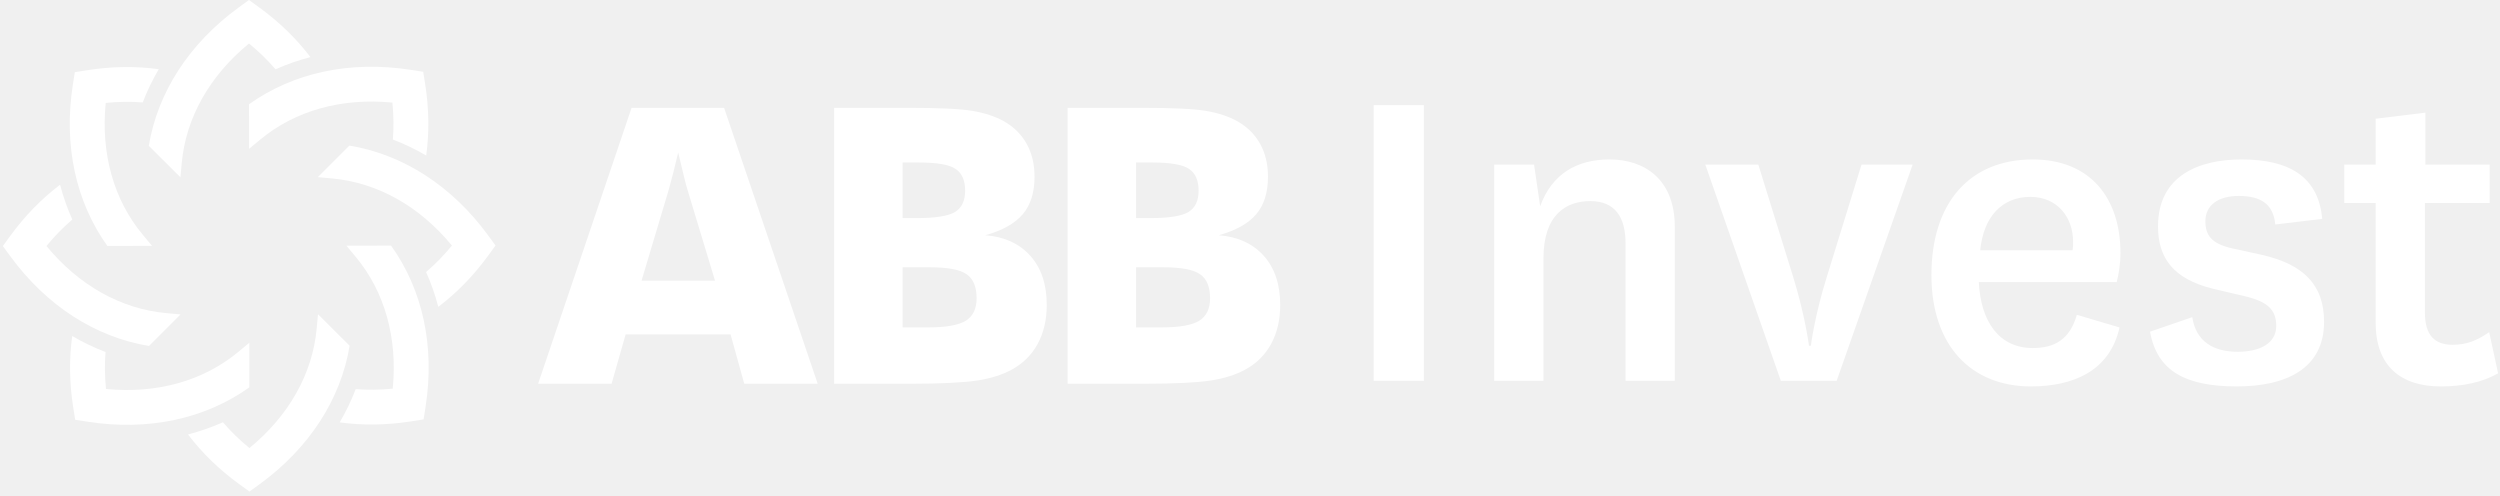
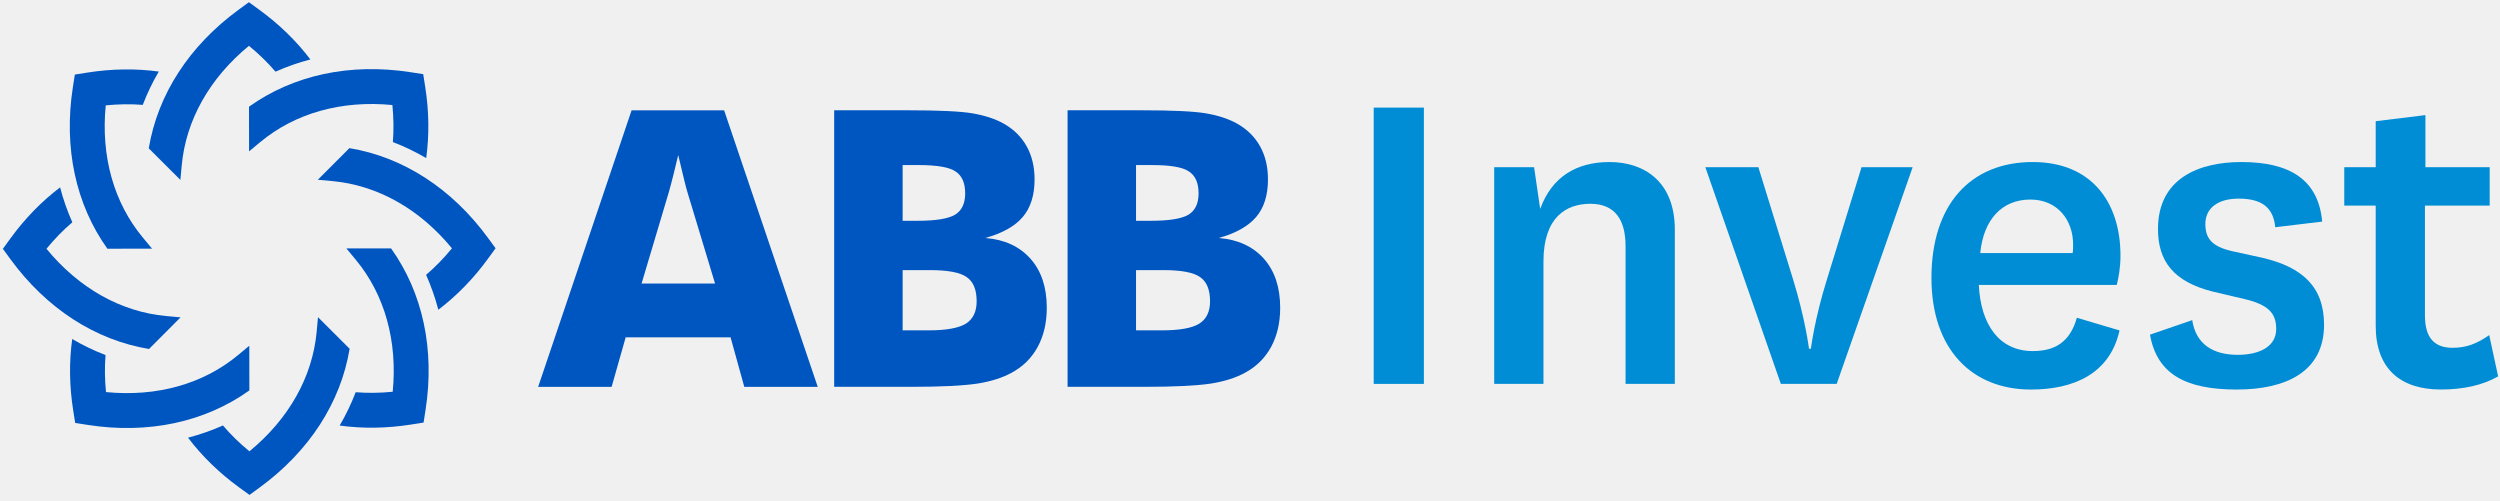
- <svg xmlns="http://www.w3.org/2000/svg" width="202" height="40" viewBox="0 0 202 40" fill="none">
-   <path fill-rule="evenodd" clip-rule="evenodd" d="M27.989 19.85L28.737 20.747C31.087 23.566 32.134 27.318 31.733 31.403C30.712 31.505 29.711 31.517 28.74 31.442C28.387 32.365 27.956 33.262 27.445 34.128C29.287 34.38 31.226 34.361 33.213 34.047L34.227 33.886L34.386 32.874C35.148 27.998 34.159 23.419 31.598 19.846L27.989 19.85Z" fill="white" />
-   <path fill-rule="evenodd" clip-rule="evenodd" d="M12.284 19.867L11.537 18.97C9.187 16.152 8.138 12.401 8.541 8.315C9.562 8.212 10.562 8.2 11.533 8.276C11.887 7.354 12.317 6.455 12.828 5.591C10.986 5.338 9.048 5.358 7.059 5.672L6.045 5.83L5.887 6.843C5.126 11.719 6.114 16.3 8.675 19.871L12.284 19.867Z" fill="white" />
-   <path fill-rule="evenodd" clip-rule="evenodd" d="M20.125 12.024L21.025 11.279C23.85 8.933 27.61 7.889 31.706 8.289C31.808 9.308 31.82 10.306 31.744 11.275C32.669 11.627 33.569 12.057 34.437 12.567C34.69 10.729 34.67 8.796 34.355 6.811L34.194 5.8L33.179 5.643C28.292 4.882 23.703 5.868 20.121 8.423L20.125 12.024Z" fill="white" />
-   <path fill-rule="evenodd" clip-rule="evenodd" d="M12.023 11.781L14.579 14.325L14.686 13.163C15.022 9.513 16.939 6.121 20.119 3.515C20.914 4.163 21.63 4.861 22.262 5.599C23.167 5.197 24.108 4.865 25.082 4.614C23.958 3.135 22.574 1.782 20.946 0.602L20.115 0L19.286 0.604C15.291 3.514 12.744 7.449 12.023 11.781Z" fill="white" />
-   <path fill-rule="evenodd" clip-rule="evenodd" d="M14.588 25.405L13.424 25.299C9.765 24.964 6.364 23.05 3.754 19.878C4.403 19.085 5.103 18.371 5.843 17.74C5.439 16.838 5.107 15.899 4.855 14.927C3.372 16.048 2.017 17.429 0.834 19.053L0.23 19.882L0.836 20.708C3.753 24.695 7.696 27.236 12.04 27.955L14.588 25.405Z" fill="white" />
-   <path fill-rule="evenodd" clip-rule="evenodd" d="M39.434 19.009C36.518 15.024 32.572 12.483 28.23 11.764L25.68 14.313L26.845 14.42C30.504 14.755 33.904 16.668 36.515 19.841C35.866 20.634 35.167 21.348 34.427 21.98C34.83 22.882 35.162 23.82 35.414 24.793C36.896 23.67 38.253 22.29 39.436 20.665L40.04 19.837L39.434 19.009Z" fill="white" />
-   <path fill-rule="evenodd" clip-rule="evenodd" d="M25.694 25.392L25.587 26.554C25.252 30.205 23.333 33.597 20.154 36.203C19.359 35.554 18.643 34.857 18.011 34.119C17.107 34.521 16.166 34.852 15.191 35.104C16.316 36.582 17.699 37.937 19.327 39.116L20.157 39.719L20.987 39.115C24.982 36.205 27.529 32.269 28.25 27.936L25.694 25.392Z" fill="white" />
-   <path fill-rule="evenodd" clip-rule="evenodd" d="M20.144 27.694L19.244 28.441C16.42 30.785 12.66 31.83 8.565 31.43C8.462 30.411 8.45 29.412 8.527 28.444C7.603 28.091 6.701 27.661 5.835 27.151C5.581 28.99 5.6 30.924 5.915 32.906L6.075 33.918L7.09 34.076C11.977 34.837 16.568 33.85 20.148 31.296L20.144 27.694Z" fill="white" />
-   <path fill-rule="evenodd" clip-rule="evenodd" d="M51.838 22.677H57.773L55.546 15.322C55.476 15.098 55.381 14.741 55.261 14.248C55.142 13.756 54.987 13.114 54.798 12.322C54.669 12.87 54.541 13.393 54.417 13.89C54.292 14.388 54.165 14.865 54.036 15.322L51.838 22.677ZM43.48 31.006L51.031 8.713H58.506L66.07 31.006H60.135L59.029 27.017H50.552L49.416 31.006H43.48Z" fill="white" />
-   <path fill-rule="evenodd" clip-rule="evenodd" d="M72.93 26.453H75.023C76.438 26.453 77.44 26.276 78.028 25.921C78.616 25.555 78.91 24.951 78.91 24.108C78.91 23.174 78.641 22.524 78.103 22.159C77.575 21.784 76.578 21.596 75.113 21.596H72.93V26.453ZM72.93 17.621H74.126C75.591 17.621 76.603 17.459 77.161 17.134C77.709 16.799 77.983 16.226 77.983 15.413C77.983 14.571 77.724 13.982 77.206 13.647C76.708 13.302 75.711 13.129 74.216 13.129H72.93V17.621ZM67.398 31.007V8.713H73.394C74.64 8.713 75.691 8.733 76.548 8.774C77.405 8.814 78.078 8.876 78.566 8.957C79.573 9.129 80.421 9.408 81.108 9.794C81.916 10.251 82.531 10.86 82.954 11.621C83.378 12.383 83.59 13.271 83.59 14.286C83.59 15.555 83.273 16.563 82.64 17.309C82.007 18.055 80.998 18.621 79.613 19.007C81.158 19.129 82.374 19.687 83.261 20.682C84.138 21.667 84.577 22.987 84.577 24.641C84.577 25.839 84.332 26.887 83.844 27.786C83.356 28.684 82.648 29.382 81.721 29.88C80.973 30.286 80.052 30.575 78.955 30.748C78.407 30.829 77.687 30.893 76.795 30.938C75.903 30.984 74.829 31.007 73.573 31.007H67.398Z" fill="white" />
-   <path fill-rule="evenodd" clip-rule="evenodd" d="M91.793 26.453H93.887C95.302 26.453 96.303 26.276 96.892 25.921C97.48 25.555 97.774 24.951 97.774 24.108C97.774 23.174 97.505 22.524 96.966 22.159C96.438 21.784 95.442 21.596 93.976 21.596H91.793V26.453ZM91.793 17.621H92.989C94.455 17.621 95.466 17.459 96.024 17.134C96.572 16.799 96.847 16.226 96.847 15.413C96.847 14.571 96.588 13.982 96.069 13.647C95.571 13.302 94.575 13.129 93.079 13.129H91.793V17.621ZM86.262 31.007V8.713H92.257C93.503 8.713 94.554 8.733 95.412 8.774C96.269 8.814 96.941 8.876 97.43 8.957C98.436 9.129 99.284 9.408 99.972 9.794C100.779 10.251 101.394 10.86 101.818 11.621C102.241 12.383 102.453 13.271 102.453 14.286C102.453 15.555 102.136 16.563 101.504 17.309C100.871 18.055 99.861 18.621 98.476 19.007C100.021 19.129 101.237 19.687 102.124 20.682C103.001 21.667 103.44 22.987 103.44 24.641C103.44 25.839 103.196 26.887 102.707 27.786C102.219 28.684 101.511 29.382 100.584 29.88C99.837 30.286 98.915 30.575 97.819 30.748C97.27 30.829 96.55 30.893 95.658 30.938C94.766 30.984 93.692 31.007 92.436 31.007H86.262Z" fill="white" />
-   <path fill-rule="evenodd" clip-rule="evenodd" d="M110.992 30.77H115.048V8.496H110.992V30.77Z" fill="white" />
-   <path fill-rule="evenodd" clip-rule="evenodd" d="M124.445 16.664C125.393 14.055 127.402 12.883 130.055 12.883C132.859 12.883 135.323 14.471 135.323 18.328V30.77H131.344V19.652C131.344 17.572 130.51 16.248 128.501 16.248C126.568 16.248 124.71 17.307 124.71 20.9V30.77H120.73V13.299H123.952L124.445 16.664Z" fill="white" />
-   <path fill-rule="evenodd" clip-rule="evenodd" d="M137.789 13.299H142.072L144.876 22.337C145.862 25.513 146.165 27.933 146.165 27.933H146.317C146.317 27.933 146.62 25.513 147.605 22.375L150.411 13.299H154.542L148.402 30.77H143.891L137.789 13.299Z" fill="white" />
-   <path fill-rule="evenodd" clip-rule="evenodd" d="M167.467 20.219C167.506 19.992 167.506 19.765 167.506 19.538C167.506 17.534 166.217 15.908 164.056 15.908C161.744 15.908 160.266 17.534 160.001 20.219H167.467ZM167.809 25.438L171.258 26.459C170.462 30.014 167.467 31.223 164.094 31.223C159.318 31.223 156.059 27.971 156.059 22.223C156.059 16.324 159.204 12.883 164.246 12.883C168.908 12.883 171.333 16.022 171.333 20.445C171.333 21.354 171.182 22.223 171.03 22.79H159.887C160.038 25.967 161.517 28.122 164.246 28.122C165.989 28.122 167.24 27.442 167.809 25.438Z" fill="white" />
-   <path fill-rule="evenodd" clip-rule="evenodd" d="M177.134 25.627C177.437 27.593 178.84 28.425 180.811 28.425C182.593 28.425 183.919 27.745 183.919 26.345C183.919 25.059 183.274 24.378 181.342 23.925L178.764 23.32C175.619 22.526 174.368 20.862 174.368 18.291C174.368 14.169 177.703 12.883 181.114 12.883C184.98 12.883 187.331 14.282 187.634 17.685L183.843 18.139C183.692 16.513 182.706 15.832 180.887 15.832C179.219 15.832 178.196 16.589 178.196 17.875C178.196 19.009 178.688 19.689 180.356 20.068L182.782 20.597C186.042 21.353 187.785 22.942 187.785 26.005C187.785 29.787 184.715 31.223 180.736 31.223C176.642 31.223 174.291 30.014 173.723 26.799L177.134 25.627Z" fill="white" />
-   <path fill-rule="evenodd" clip-rule="evenodd" d="M201.846 30.165C200.595 30.884 199.003 31.224 197.222 31.224C193.963 31.224 191.953 29.56 191.953 26.081V16.4H189.414V13.299H191.953V9.593L195.971 9.102V13.299H201.164V16.4H195.933V25.249C195.933 27.102 196.729 27.858 198.169 27.858C199.307 27.858 200.141 27.518 201.126 26.837L201.846 30.165Z" fill="white" />
+ <svg xmlns="http://www.w3.org/2000/svg" width="150" height="30" viewBox="0 0 150 30" fill="none">
+   <path fill-rule="evenodd" clip-rule="evenodd" d="M20.782 14.906L21.338 15.574C23.083 17.672 23.86 20.465 23.563 23.505C22.805 23.581 22.061 23.59 21.34 23.534C21.078 24.221 20.758 24.889 20.379 25.533C21.747 25.721 23.186 25.706 24.662 25.473L25.415 25.353L25.532 24.6C26.099 20.971 25.365 17.563 23.463 14.903L20.782 14.906Z" fill="#0056C1" />
+   <path fill-rule="evenodd" clip-rule="evenodd" d="M9.124 14.92L8.569 14.252C6.824 12.155 6.045 9.363 6.344 6.322C7.102 6.245 7.845 6.236 8.566 6.293C8.829 5.607 9.148 4.938 9.528 4.294C8.159 4.106 6.72 4.121 5.244 4.355L4.491 4.473L4.373 5.226C3.808 8.855 4.542 12.265 6.443 14.923L9.124 14.92Z" fill="#0056C1" />
+   <path fill-rule="evenodd" clip-rule="evenodd" d="M14.945 9.082L15.613 8.527C17.71 6.782 20.503 6.005 23.544 6.302C23.619 7.061 23.628 7.803 23.573 8.524C24.259 8.787 24.927 9.107 25.572 9.486C25.76 8.118 25.745 6.679 25.511 5.202L25.392 4.449L24.638 4.333C21.009 3.767 17.601 4.5 14.941 6.402L14.945 9.082Z" fill="#0056C1" />
+   <path fill-rule="evenodd" clip-rule="evenodd" d="M8.926 8.902L10.823 10.794L10.903 9.93C11.152 7.213 12.576 4.688 14.937 2.749C15.528 3.232 16.059 3.75 16.529 4.3C17.201 4.001 17.899 3.754 18.623 3.567C17.788 2.466 16.76 1.459 15.551 0.581L14.934 0.133L14.319 0.582C11.353 2.748 9.461 5.677 8.926 8.902Z" fill="#0056C1" />
+   <path fill-rule="evenodd" clip-rule="evenodd" d="M10.834 19.041L9.969 18.962C7.252 18.713 4.727 17.288 2.788 14.927C3.271 14.337 3.79 13.806 4.34 13.336C4.04 12.665 3.793 11.966 3.606 11.242C2.505 12.077 1.499 13.104 0.62 14.313L0.172 14.93L0.621 15.545C2.788 18.512 5.715 20.403 8.941 20.939L10.834 19.041Z" fill="#0056C1" />
+   <path fill-rule="evenodd" clip-rule="evenodd" d="M29.284 14.28C27.118 11.315 24.189 9.423 20.964 8.888L19.07 10.785L19.936 10.865C22.653 11.114 25.177 12.538 27.116 14.899C26.634 15.489 26.115 16.021 25.566 16.491C25.865 17.163 26.111 17.861 26.299 18.585C27.4 17.75 28.407 16.722 29.286 15.513L29.734 14.896L29.284 14.28Z" fill="#0056C1" />
+   <path fill-rule="evenodd" clip-rule="evenodd" d="M19.08 19.032L19.001 19.897C18.752 22.615 17.327 25.139 14.966 27.079C14.376 26.596 13.844 26.077 13.375 25.528C12.704 25.827 12.005 26.073 11.281 26.261C12.116 27.361 13.143 28.369 14.352 29.247L14.969 29.695L15.585 29.246C18.551 27.08 20.442 24.151 20.978 20.926L19.08 19.032Z" fill="#0056C1" />
+   <path fill-rule="evenodd" clip-rule="evenodd" d="M14.958 20.744L14.29 21.3C12.193 23.045 9.401 23.823 6.36 23.525C6.284 22.767 6.275 22.024 6.332 21.303C5.646 21.04 4.976 20.72 4.333 20.341C4.144 21.709 4.159 23.149 4.392 24.624L4.511 25.377L5.265 25.495C8.894 26.061 12.303 25.327 14.961 23.425L14.958 20.744Z" fill="#0056C1" />
+   <path fill-rule="evenodd" clip-rule="evenodd" d="M38.495 17.011H42.903L41.248 11.537C41.196 11.371 41.126 11.104 41.037 10.738C40.949 10.371 40.834 9.893 40.693 9.304C40.597 9.712 40.503 10.101 40.41 10.471C40.318 10.842 40.223 11.197 40.127 11.537L38.495 17.011ZM32.289 23.211L37.896 6.618H43.447L49.064 23.211H44.657L43.835 20.241H37.54L36.697 23.211H32.289Z" fill="#0056C1" />
+   <path fill-rule="evenodd" clip-rule="evenodd" d="M54.158 19.821H55.713C56.764 19.821 57.508 19.689 57.944 19.424C58.381 19.152 58.599 18.703 58.599 18.076C58.599 17.381 58.4 16.897 58 16.625C57.608 16.345 56.867 16.206 55.779 16.206H54.158V19.821ZM54.158 13.247H55.047C56.135 13.247 56.886 13.127 57.3 12.885C57.707 12.636 57.911 12.209 57.911 11.604C57.911 10.977 57.718 10.539 57.334 10.289C56.964 10.032 56.224 9.904 55.113 9.904H54.158V13.247ZM50.051 23.21V6.617H54.503C55.428 6.617 56.209 6.632 56.845 6.663C57.482 6.693 57.981 6.738 58.344 6.799C59.091 6.927 59.721 7.135 60.231 7.422C60.831 7.762 61.288 8.215 61.602 8.782C61.917 9.349 62.074 10.01 62.074 10.765C62.074 11.71 61.839 12.46 61.369 13.015C60.899 13.57 60.15 13.992 59.121 14.279C60.268 14.37 61.171 14.785 61.83 15.525C62.481 16.258 62.807 17.241 62.807 18.472C62.807 19.364 62.625 20.144 62.263 20.813C61.9 21.481 61.374 22.001 60.686 22.371C60.131 22.673 59.447 22.889 58.633 23.017C58.225 23.078 57.691 23.125 57.028 23.159C56.366 23.193 55.569 23.21 54.636 23.21H50.051Z" fill="#0056C1" />
+   <path fill-rule="evenodd" clip-rule="evenodd" d="M68.162 19.821H69.717C70.767 19.821 71.511 19.689 71.948 19.424C72.385 19.152 72.603 18.703 72.603 18.076C72.603 17.381 72.403 16.897 72.004 16.625C71.612 16.345 70.871 16.206 69.783 16.206H68.162V19.821ZM68.162 13.247H69.05C70.138 13.247 70.89 13.127 71.304 12.885C71.711 12.636 71.915 12.209 71.915 11.604C71.915 10.977 71.722 10.539 71.338 10.289C70.968 10.032 70.228 9.904 69.117 9.904H68.162V13.247ZM64.055 23.21V6.617H68.507C69.432 6.617 70.213 6.632 70.849 6.663C71.486 6.693 71.985 6.738 72.348 6.799C73.095 6.927 73.725 7.135 74.235 7.422C74.835 7.762 75.291 8.215 75.606 8.782C75.921 9.349 76.078 10.01 76.078 10.765C76.078 11.71 75.843 12.46 75.373 13.015C74.903 13.57 74.153 13.992 73.125 14.279C74.272 14.37 75.175 14.785 75.834 15.525C76.485 16.258 76.811 17.241 76.811 18.472C76.811 19.364 76.629 20.144 76.267 20.813C75.904 21.481 75.379 22.001 74.69 22.371C74.135 22.673 73.451 22.889 72.636 23.017C72.229 23.078 71.695 23.125 71.032 23.159C70.37 23.193 69.572 23.21 68.64 23.21H64.055Z" fill="#0056C1" />
+   <path fill-rule="evenodd" clip-rule="evenodd" d="M82.422 23.034H85.433V6.456H82.422V23.034Z" fill="#008DD5" />
+   <path fill-rule="evenodd" clip-rule="evenodd" d="M92.411 12.536C93.115 10.594 94.606 9.722 96.576 9.722C98.659 9.722 100.489 10.904 100.489 13.775V23.034H97.533V14.76C97.533 13.212 96.914 12.227 95.422 12.227C93.987 12.227 92.608 13.015 92.608 15.688V23.034H89.652V10.031H92.045L92.411 12.536Z" fill="#008DD5" />
+   <path fill-rule="evenodd" clip-rule="evenodd" d="M102.32 10.031H105.501L107.583 16.758C108.315 19.122 108.54 20.923 108.54 20.923H108.653C108.653 20.923 108.878 19.122 109.61 16.786L111.693 10.031H114.76L110.201 23.034H106.851L102.32 10.031Z" fill="#008DD5" />
+   <path fill-rule="evenodd" clip-rule="evenodd" d="M124.358 15.182C124.387 15.013 124.387 14.844 124.387 14.675C124.387 13.183 123.43 11.973 121.825 11.973C120.108 11.973 119.011 13.183 118.814 15.182H124.358ZM124.612 19.066L127.173 19.826C126.582 22.472 124.358 23.372 121.854 23.372C118.307 23.372 115.887 20.951 115.887 16.674C115.887 12.283 118.223 9.722 121.966 9.722C125.428 9.722 127.229 12.058 127.229 15.35C127.229 16.026 127.117 16.674 127.004 17.096H118.729C118.842 19.46 119.94 21.064 121.966 21.064C123.261 21.064 124.19 20.558 124.612 19.066Z" fill="#008DD5" />
+   <path fill-rule="evenodd" clip-rule="evenodd" d="M131.533 19.207C131.758 20.67 132.8 21.29 134.264 21.29C135.587 21.29 136.572 20.783 136.572 19.741C136.572 18.784 136.093 18.278 134.658 17.94L132.744 17.49C130.408 16.899 129.479 15.66 129.479 13.746C129.479 10.679 131.956 9.722 134.489 9.722C137.359 9.722 139.105 10.763 139.33 13.296L136.515 13.634C136.403 12.424 135.671 11.917 134.32 11.917C133.082 11.917 132.322 12.48 132.322 13.437C132.322 14.281 132.687 14.788 133.926 15.069L135.727 15.463C138.148 16.026 139.443 17.208 139.443 19.488C139.443 22.303 137.163 23.372 134.208 23.372C131.168 23.372 129.422 22.472 129 20.079L131.533 19.207Z" fill="#008DD5" />
+   <path fill-rule="evenodd" clip-rule="evenodd" d="M149.888 22.583C148.959 23.118 147.777 23.371 146.454 23.371C144.034 23.371 142.542 22.133 142.542 19.544V12.338H140.656V10.031H142.542V7.272L145.525 6.906V10.031H149.381V12.338H145.497V18.924C145.497 20.303 146.088 20.867 147.158 20.867C148.002 20.867 148.622 20.613 149.353 20.107L149.888 22.583Z" fill="#008DD5" />
</svg>
